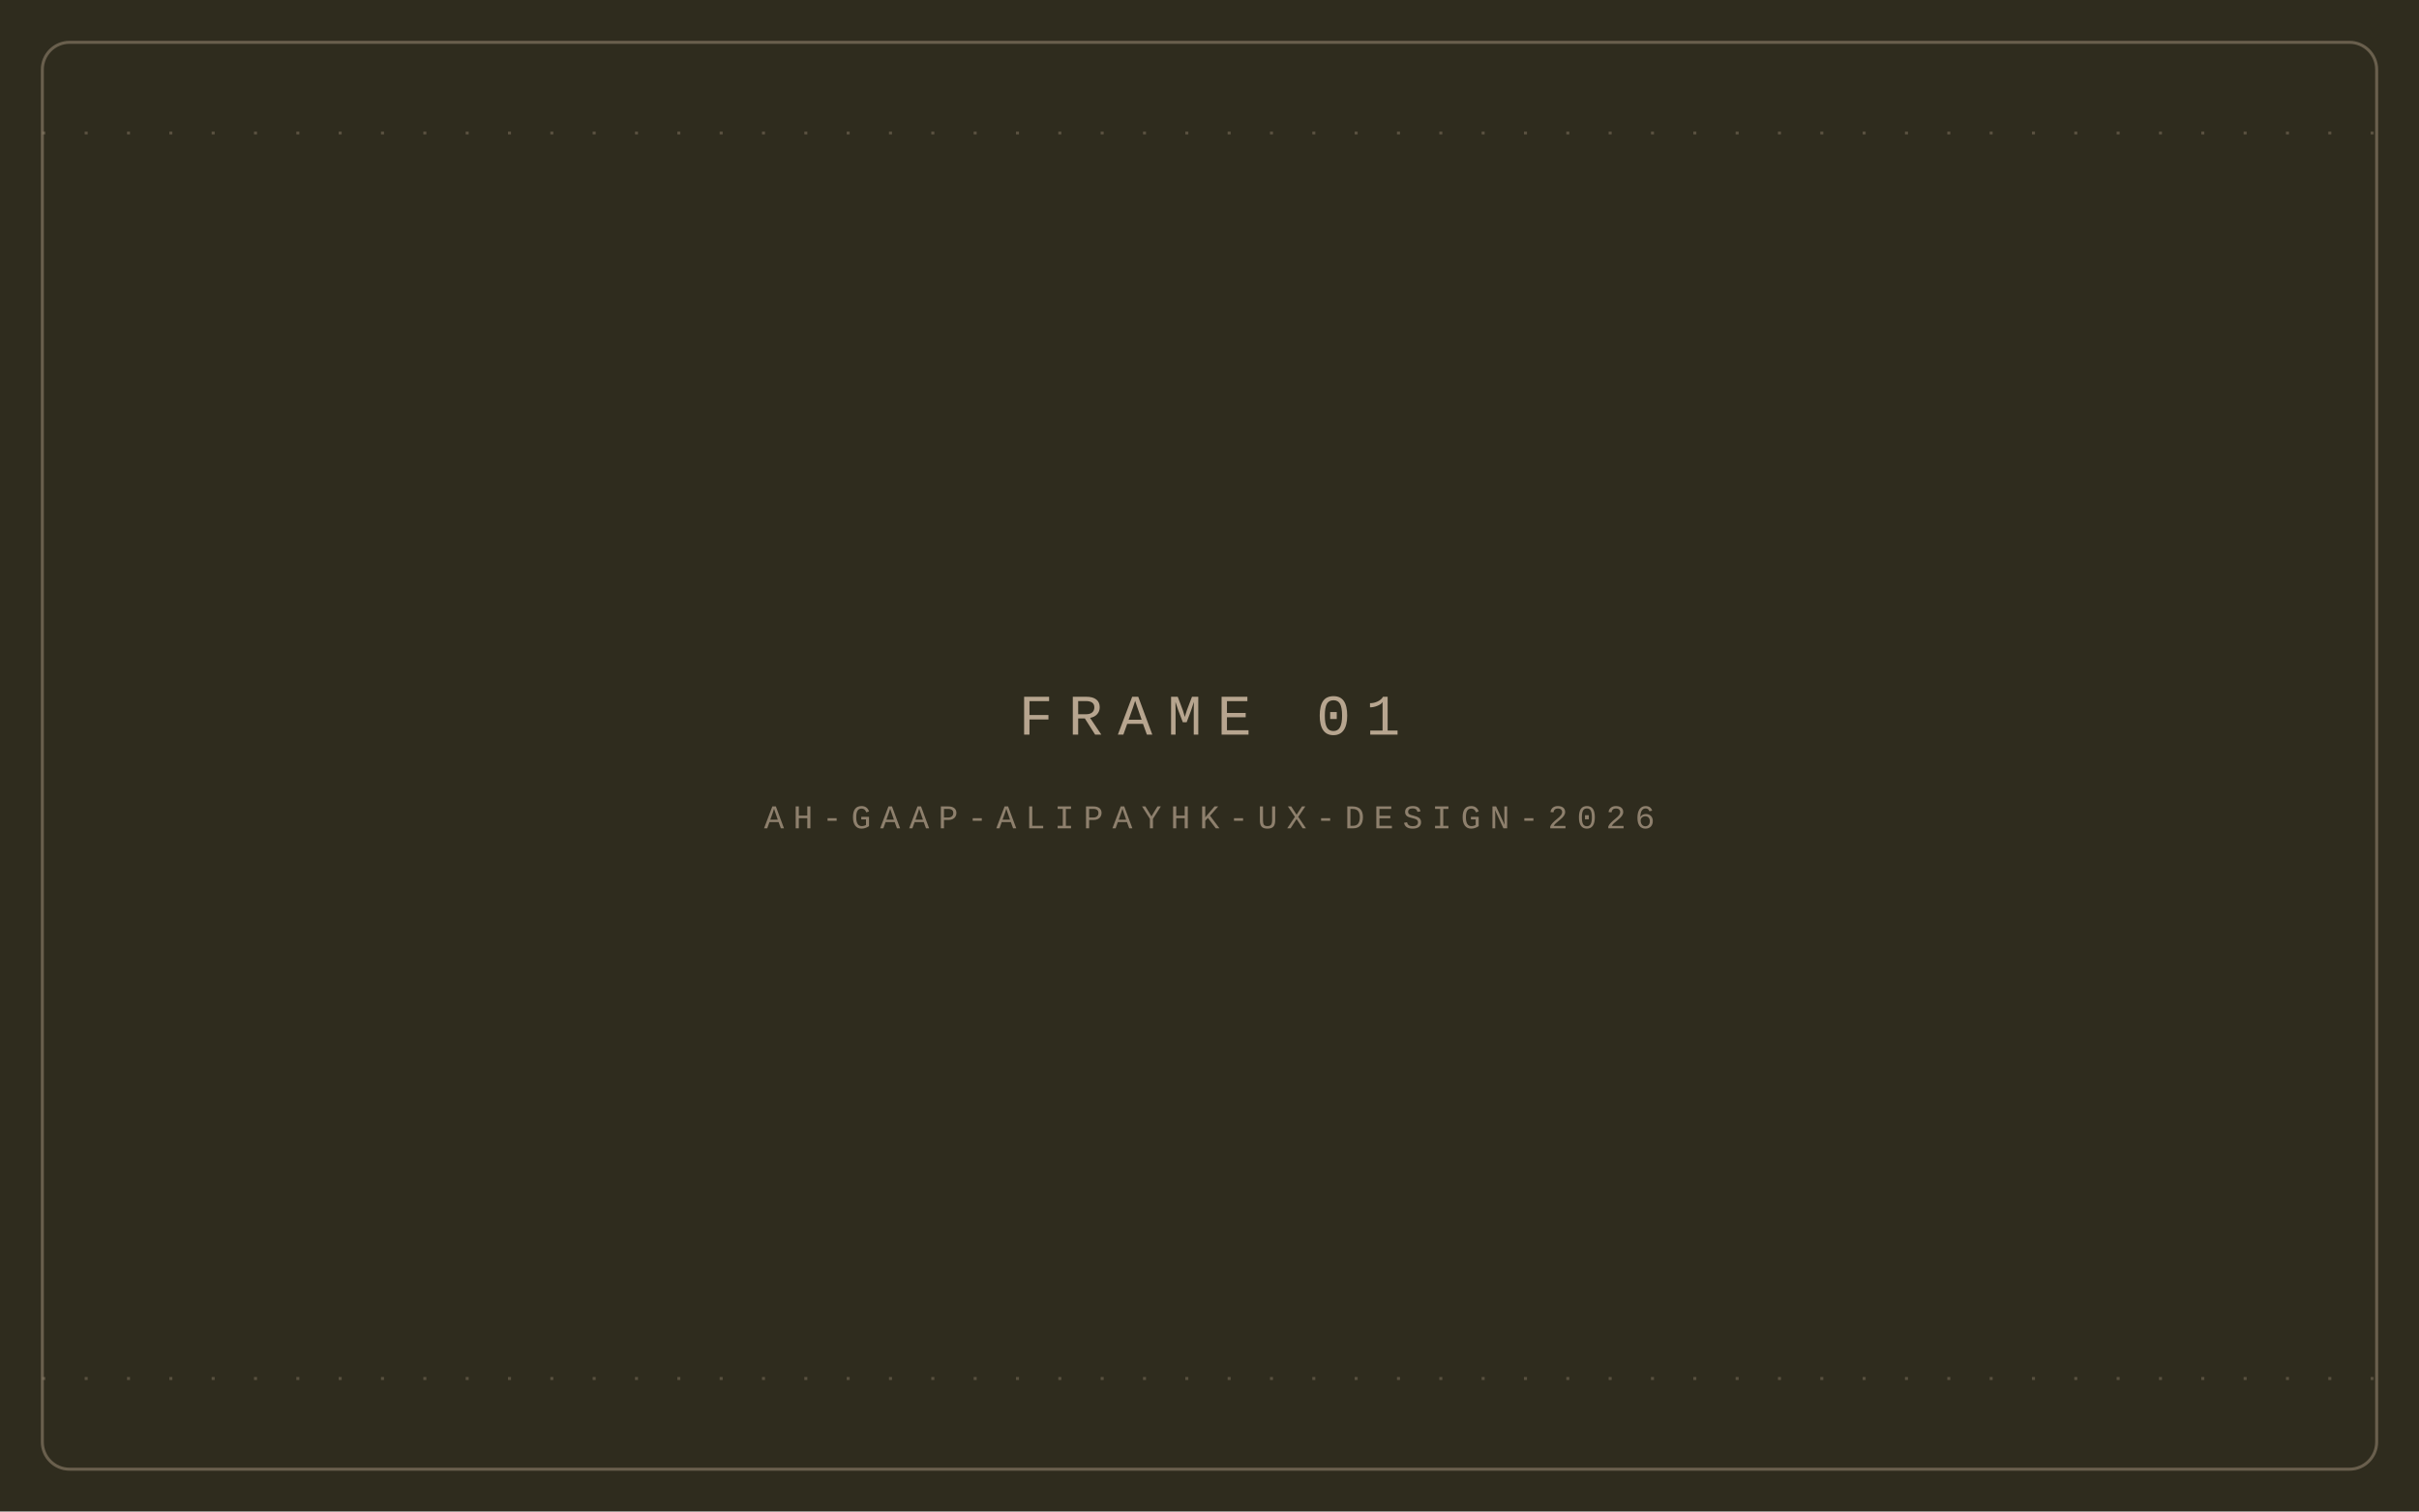
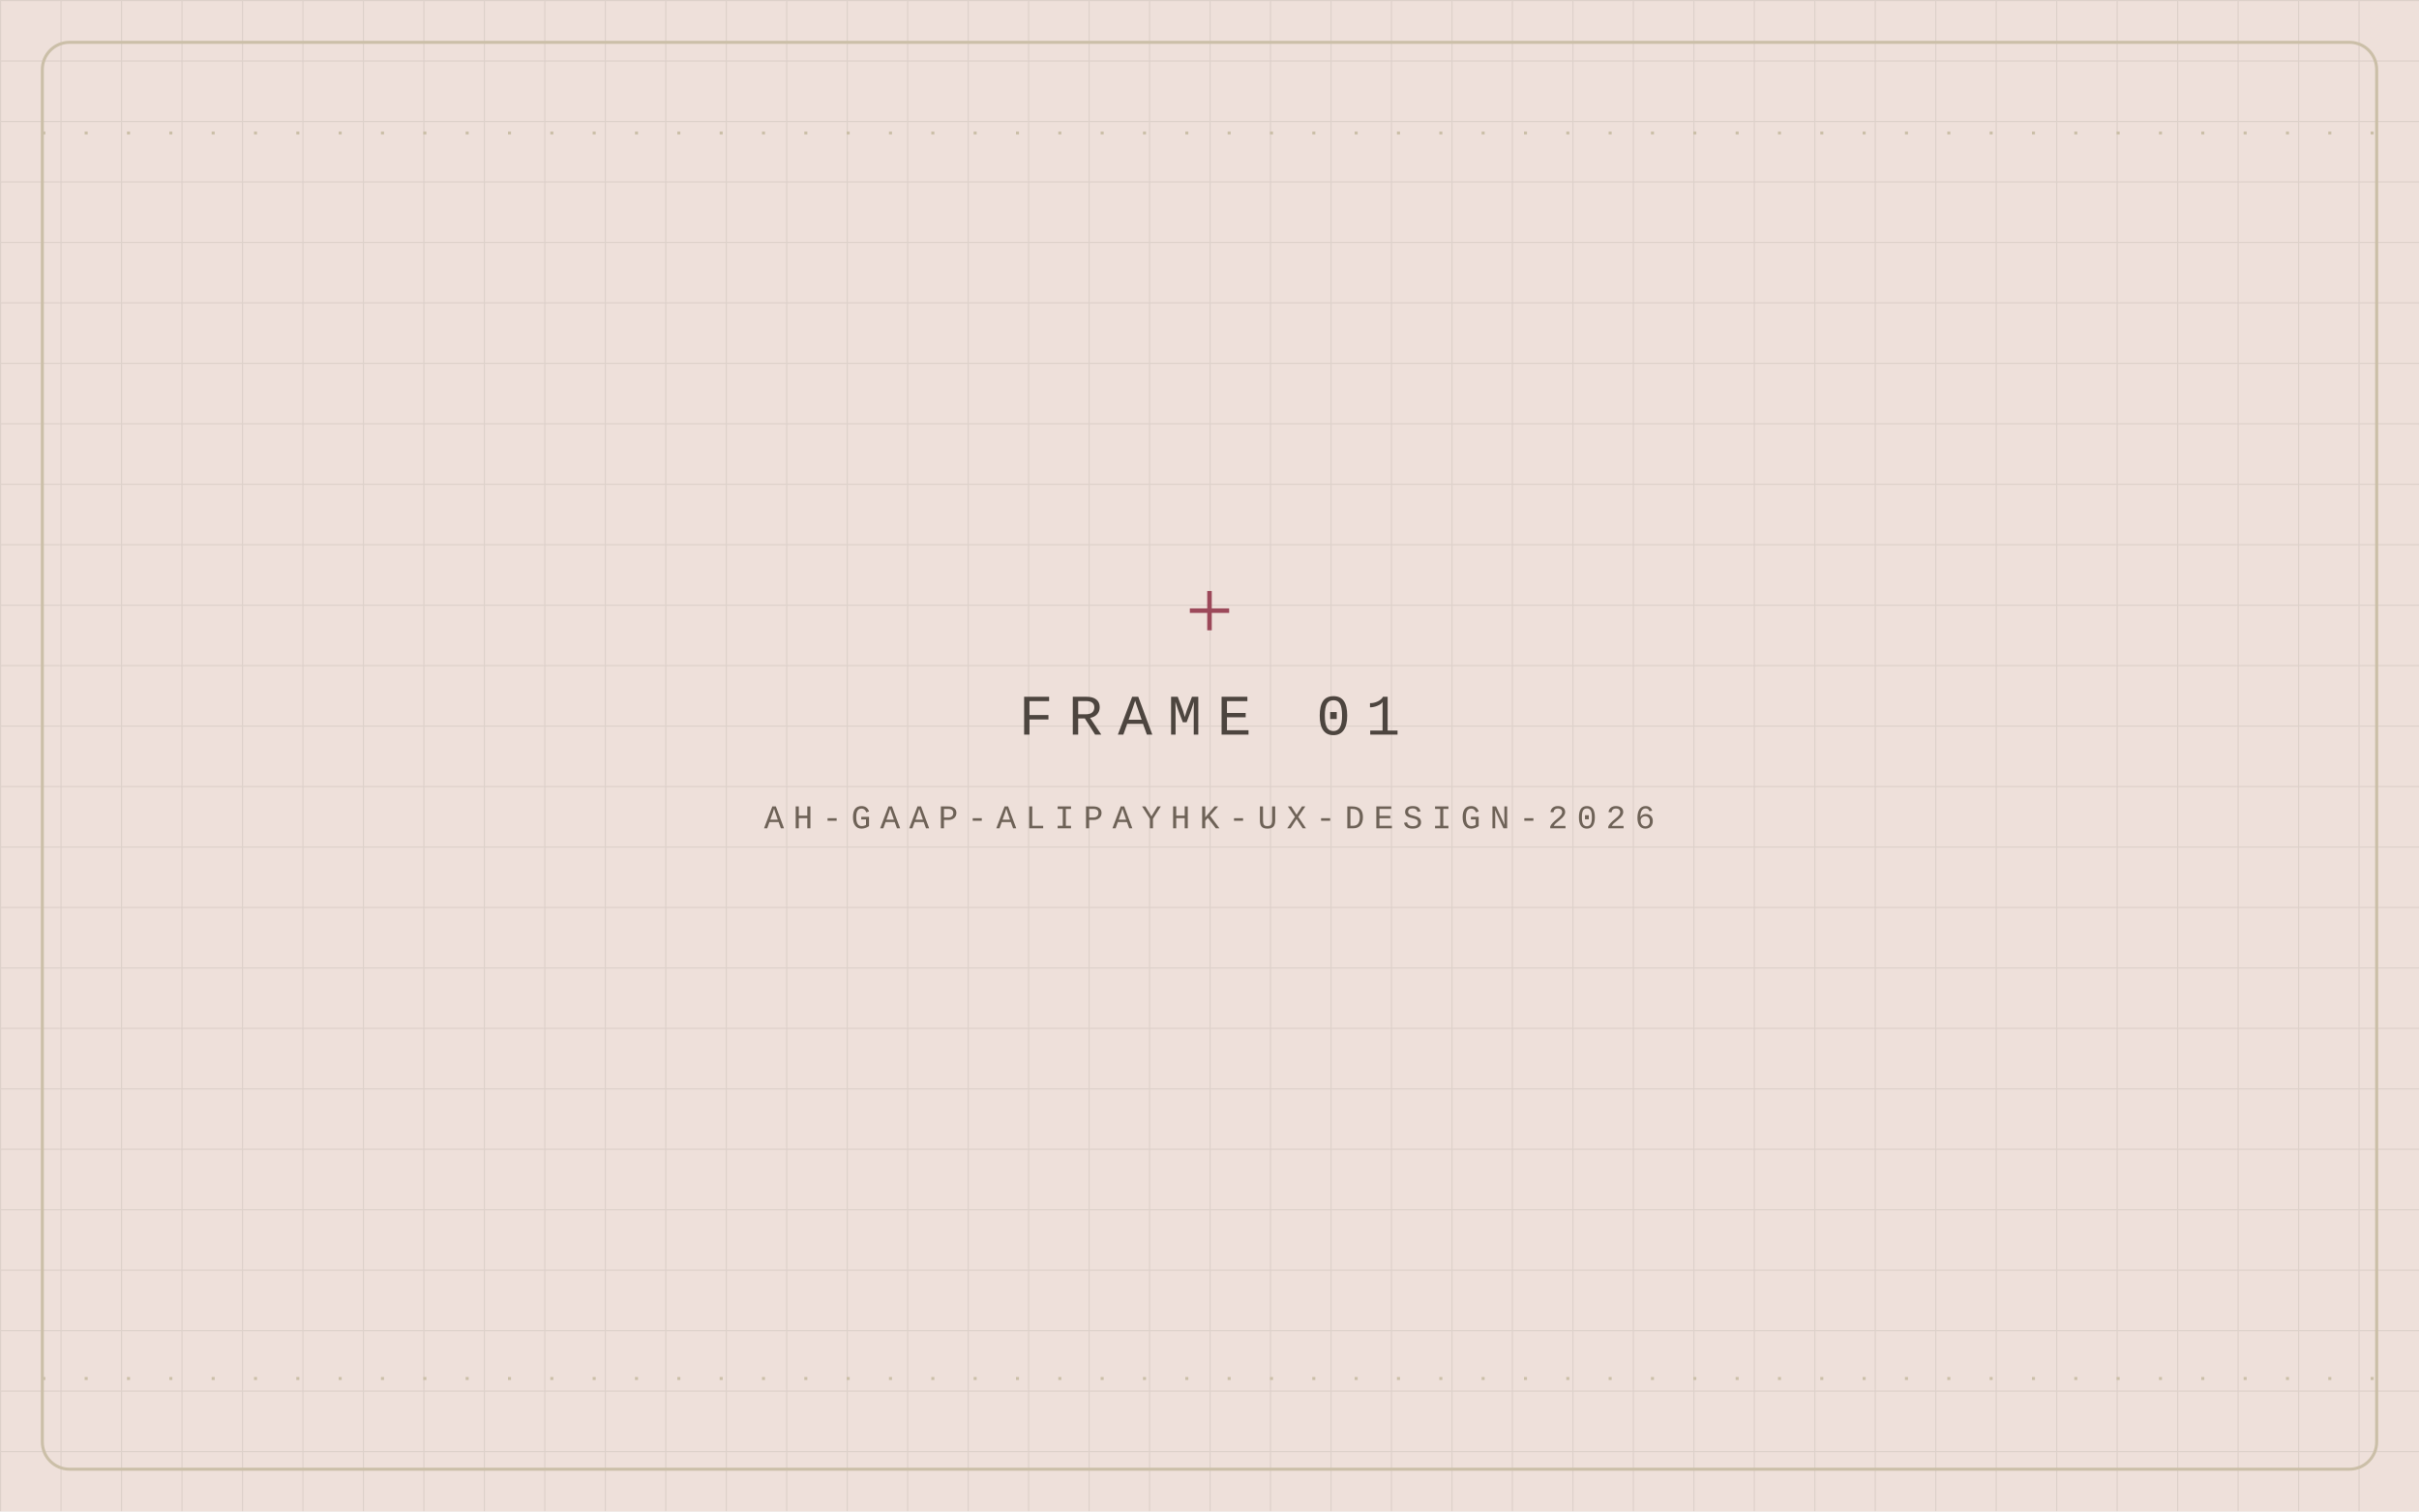
<svg xmlns="http://www.w3.org/2000/svg" width="1600" height="1000" viewBox="0 0 1600 1000" role="img" aria-label="Placeholder image">
-   <rect width="1600" height="1000" fill="#2f2c1e" />
-   <rect x="28" y="28" width="1544" height="944" fill="none" stroke="#a5937d" stroke-opacity="0.5" stroke-width="2" rx="18" />
-   <line x1="28" y1="88" x2="1572" y2="88" stroke="#a5937d" stroke-opacity="0.35" stroke-width="2" stroke-dasharray="2 26" />
-   <line x1="28" y1="912" x2="1572" y2="912" stroke="#a5937d" stroke-opacity="0.35" stroke-width="2" stroke-dasharray="2 26" />
-   <text x="800" y="486" text-anchor="middle" font-family="'IBM Plex Mono','Courier New',monospace" font-size="38" letter-spacing="10" fill="#b7a58f">FRAME 01</text>
-   <text x="800" y="548" text-anchor="middle" font-family="'IBM Plex Mono','Courier New',monospace" font-size="22" letter-spacing="6" fill="#b7a58f" fill-opacity="0.7">AH-GAAP-ALIPAYHK-UX-DESIGN-2026</text>
+   <defs>
+     <pattern id="ledger" width="40" height="40" patternUnits="userSpaceOnUse">
+       <path d="M40 0H0v40" fill="none" stroke="#2a241e" stroke-opacity="0.085" stroke-width="1.5" />
+     </pattern>
+   </defs>
+   <rect width="1600" height="1000" fill="#eee0da" />
+   <rect width="1600" height="1000" fill="url(#ledger)" />
+   <rect x="28" y="28" width="1544" height="944" fill="none" stroke="#cbbfa8" stroke-width="2" rx="18" />
+   <line x1="28" y1="88" x2="1572" y2="88" stroke="#cbbfa8" stroke-width="2" stroke-dasharray="2 26" />
+   <line x1="28" y1="912" x2="1572" y2="912" stroke="#cbbfa8" stroke-width="2" stroke-dasharray="2 26" />
+   <path d="M787 404h26M800 391v26" stroke="#8e2f45" stroke-opacity="0.85" stroke-width="3" />
+   <text x="800" y="486" text-anchor="middle" font-family="'IBM Plex Mono','Courier New',monospace" font-size="38" letter-spacing="10" fill="#2a241e" fill-opacity="0.82">FRAME 01</text>
+   <text x="800" y="548" text-anchor="middle" font-family="'IBM Plex Mono','Courier New',monospace" font-size="22" letter-spacing="6" fill="#6e6257">AH-GAAP-ALIPAYHK-UX-DESIGN-2026</text>
</svg>
